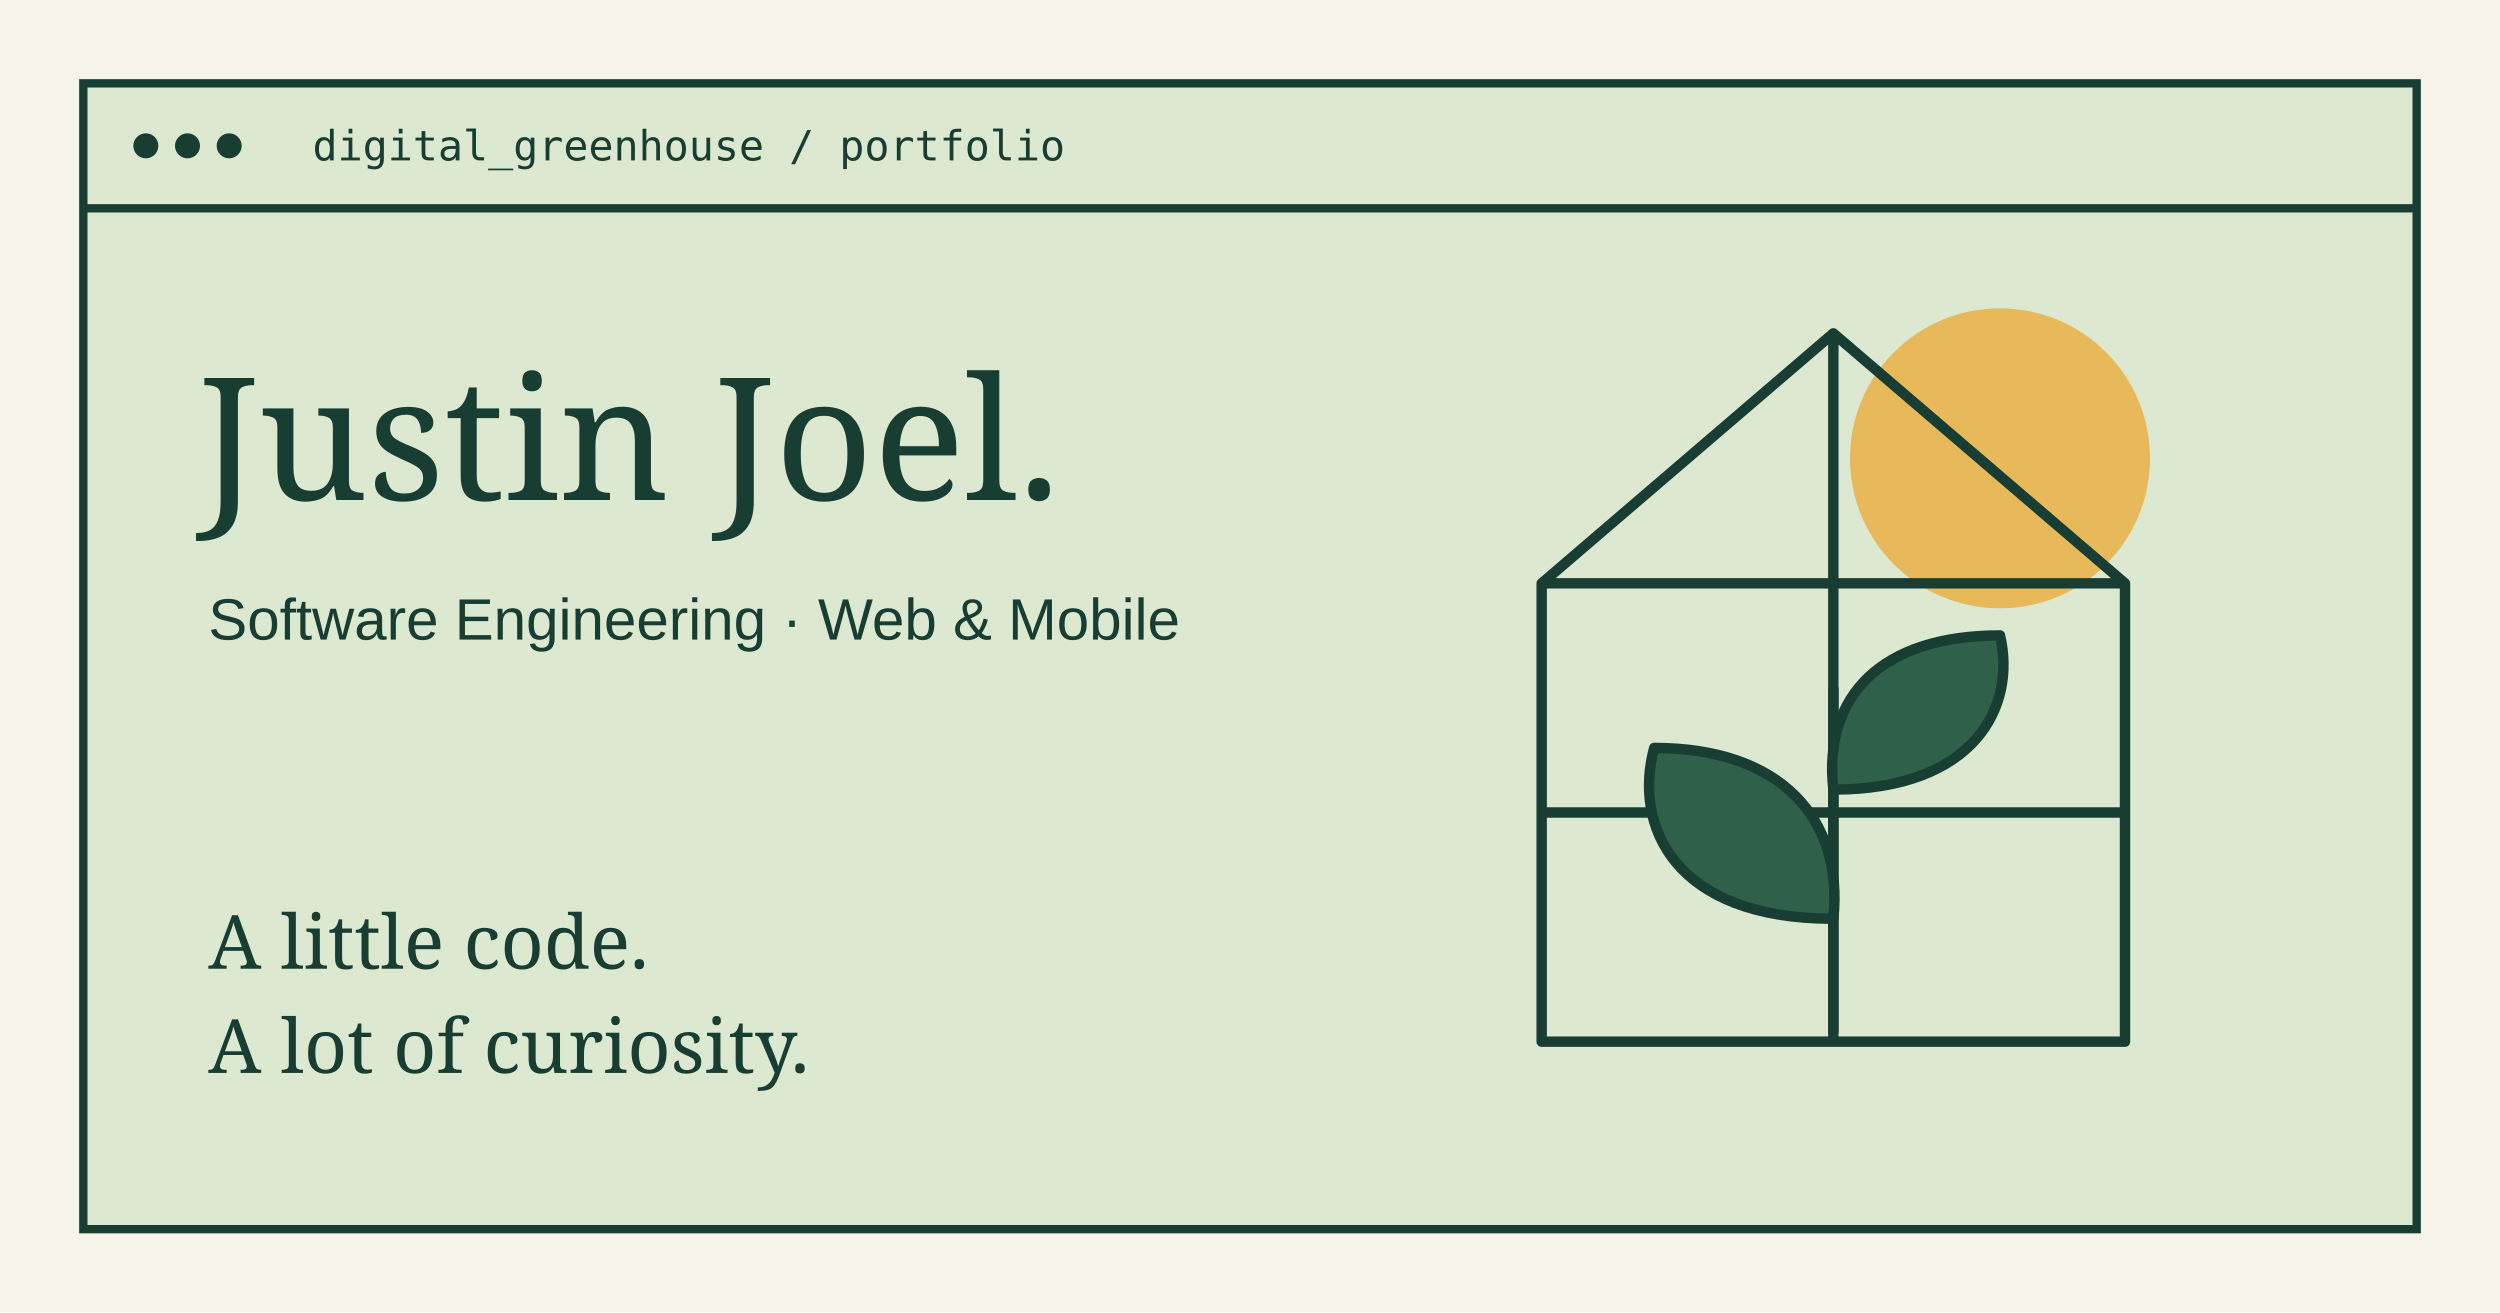
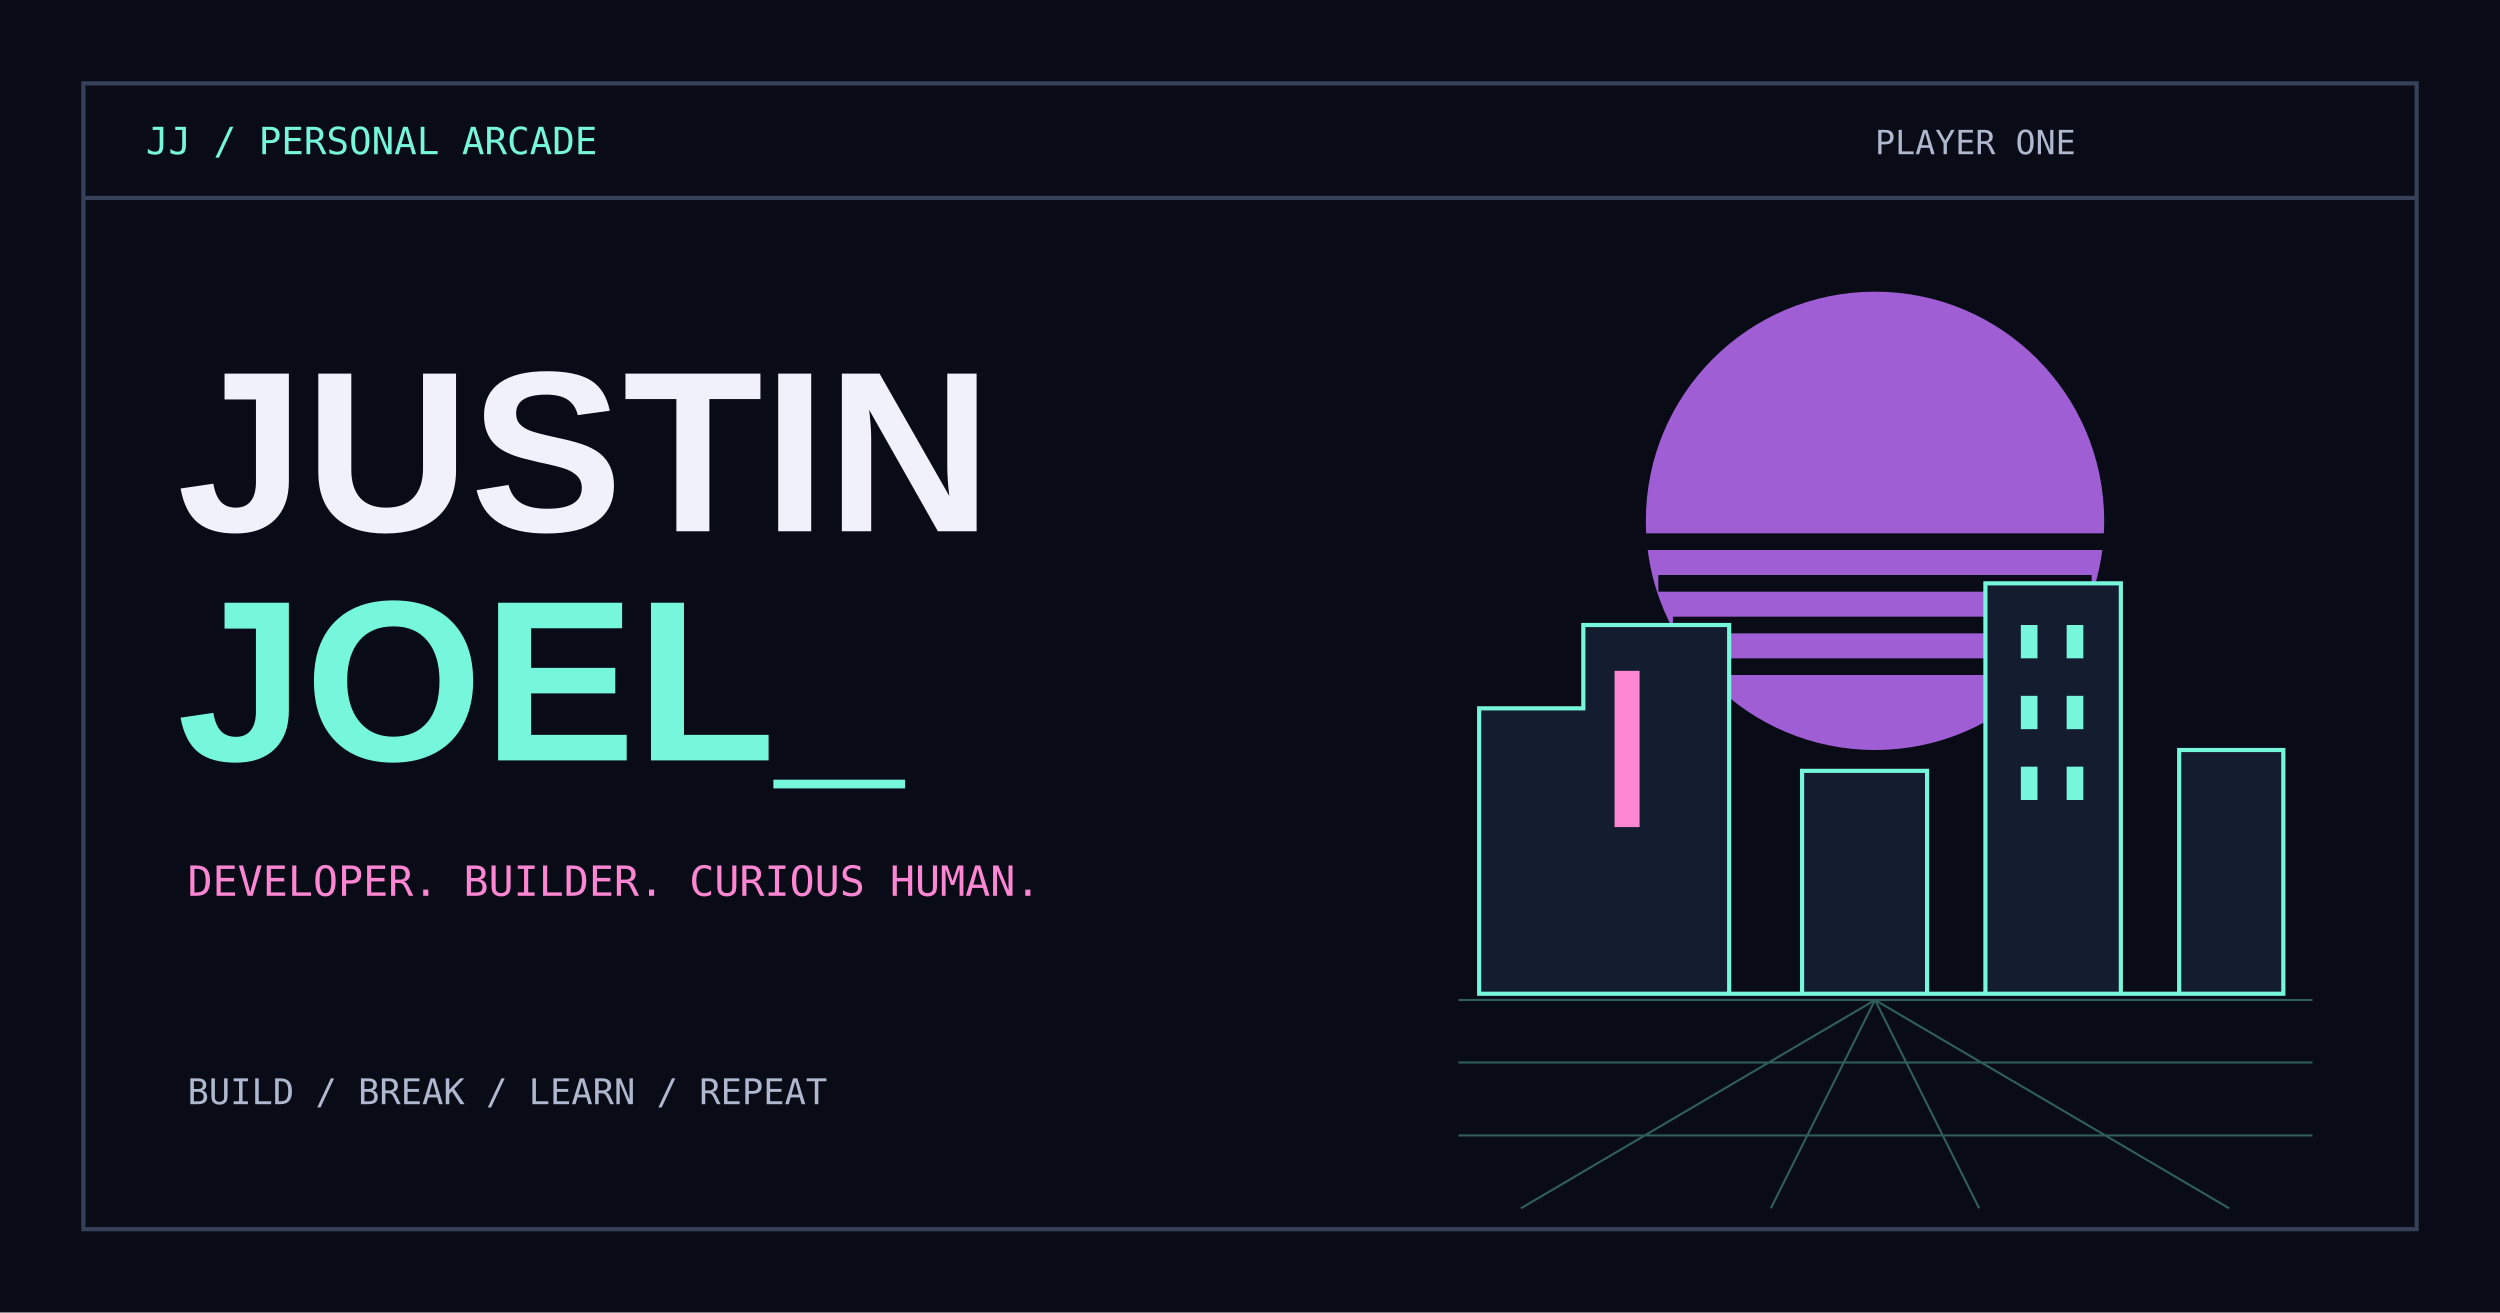
<svg xmlns="http://www.w3.org/2000/svg" width="1200" height="630" viewBox="0 0 1200 630">
-   <rect width="1200" height="630" fill="#F7F3E8" />
-   <rect x="40" y="40" width="1120" height="550" fill="#DCE8CF" stroke="#183D32" stroke-width="4" />
-   <path d="M40 100h1120" stroke="#183D32" stroke-width="4" />
-   <g fill="#183D32">
-     <circle cx="70" cy="70" r="6" />
-     <circle cx="90" cy="70" r="6" />
-     <circle cx="110" cy="70" r="6" />
+   <rect width="1200" height="630" fill="#090c17" />
+   <path d="M40 40h1120v550H40z" fill="none" stroke="#35405a" stroke-width="2" />
+   <path d="M40 95h1120" stroke="#35405a" stroke-width="2" />
+   <text x="70" y="74" fill="#76f7db" font-family="monospace" font-size="18">JJ / PERSONAL ARCADE</text>
+   <text x="900" y="74" fill="#afb8ce" font-family="monospace" font-size="16">PLAYER ONE</text>
+   <text x="85" y="255" font-family="Arial,sans-serif" font-weight="900" font-size="110" fill="#f1f1fb">JUSTIN</text>
+   <text x="85" y="365" font-family="Arial,sans-serif" font-weight="900" font-size="110" fill="#76f7db">JOEL_</text>
+   <text x="90" y="430" font-family="monospace" font-size="20" fill="#ff86d3">DEVELOPER. BUILDER. CURIOUS HUMAN.</text>
+   <text x="90" y="530" font-family="monospace" font-size="17" fill="#afb8ce">BUILD / BREAK / LEARN / REPEAT</text>
+   <circle cx="900" cy="250" r="110" fill="#9f5ed3" />
+   <path d="M790 260h220m-214 20h208m-201 20h190m-172 20h154" stroke="#090c17" stroke-width="8" />
+   <path d="M710 477V340h50V300h70v177h35V370h60v107h28V280h65v197h28V360h50v117Z" fill="#141c30" stroke="#76f7db" stroke-width="2" />
+   <g stroke="#76f7db" opacity=".35">
+     <path d="M700 480h410m-410 30h410m-410 35h410M900 480l-170 100m170-100 170 100m-170-100-50 100m50-100 50 100" />
  </g>
-   <text x="150" y="77" fill="#183D32" font-family="monospace" font-size="20">digital_greenhouse / portfolio</text>
-   <text x="95" y="240" font-family="Georgia,serif" font-size="82" fill="#183D32">Justin Joel.</text>
-   <text x="100" y="307" font-family="Arial,sans-serif" font-size="28" fill="#183D32">Software Engineering · Web &amp; Mobile</text>
-   <text x="100" y="465" font-family="Georgia,serif" font-size="36" fill="#183D32">A little code.</text>
-   <text x="100" y="515" font-family="Georgia,serif" font-size="36" fill="#183D32">A lot of curiosity.</text>
-   <circle cx="960" cy="220" r="72" fill="#E8B95B" />
-   <g stroke="#183D32" stroke-width="5" fill="none" stroke-linejoin="round">
-     <path d="M740 500V280l140-120 140 120v220Zm0-220h280M880 160v340M740 390h280" />
-     <path d="M880 496V330" />
-     <path d="M880 441c-77 0-96-45-86-82 61 0 91 34 86 82Zm0-62c68 0 88-40 80-74-57 0-85 29-80 74Z" fill="#2F6049" />
+   <path d="M775 322h12v75h-12z" fill="#ff86d3" />
+   <g fill="#76f7db">
+     <path d="M970 300h8v16h-8zm22 0h8v16h-8zm-22 34h8v16h-8zm22 0h8v16h-8zm-22 34h8v16h-8zm22 0h8v16h-8z" />
  </g>
</svg>
